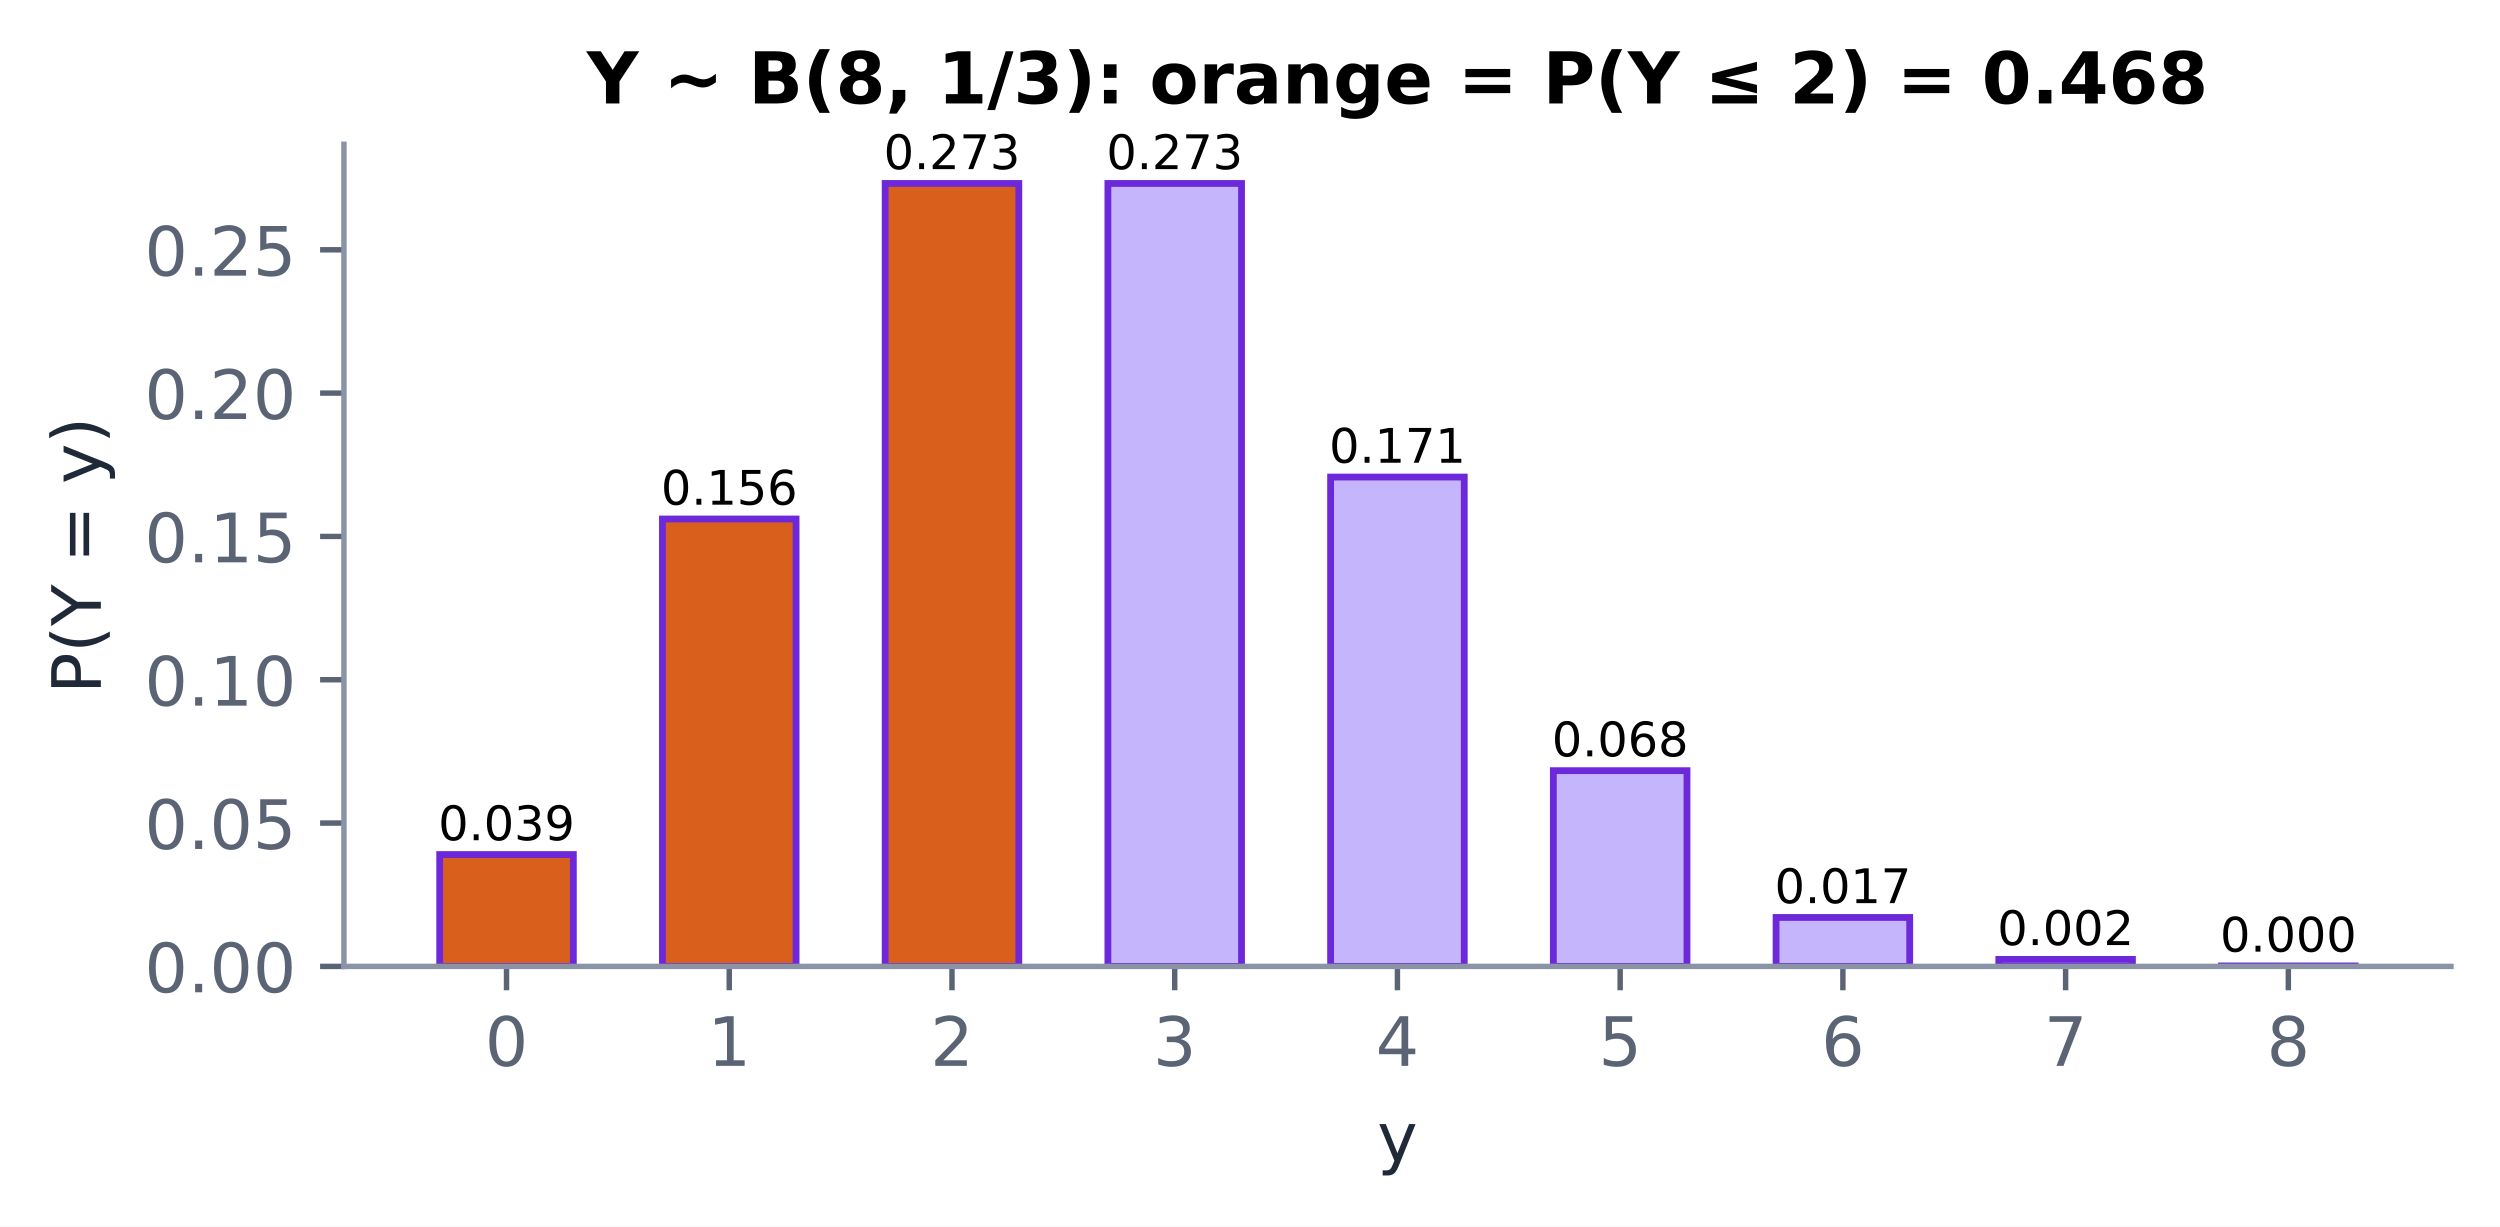
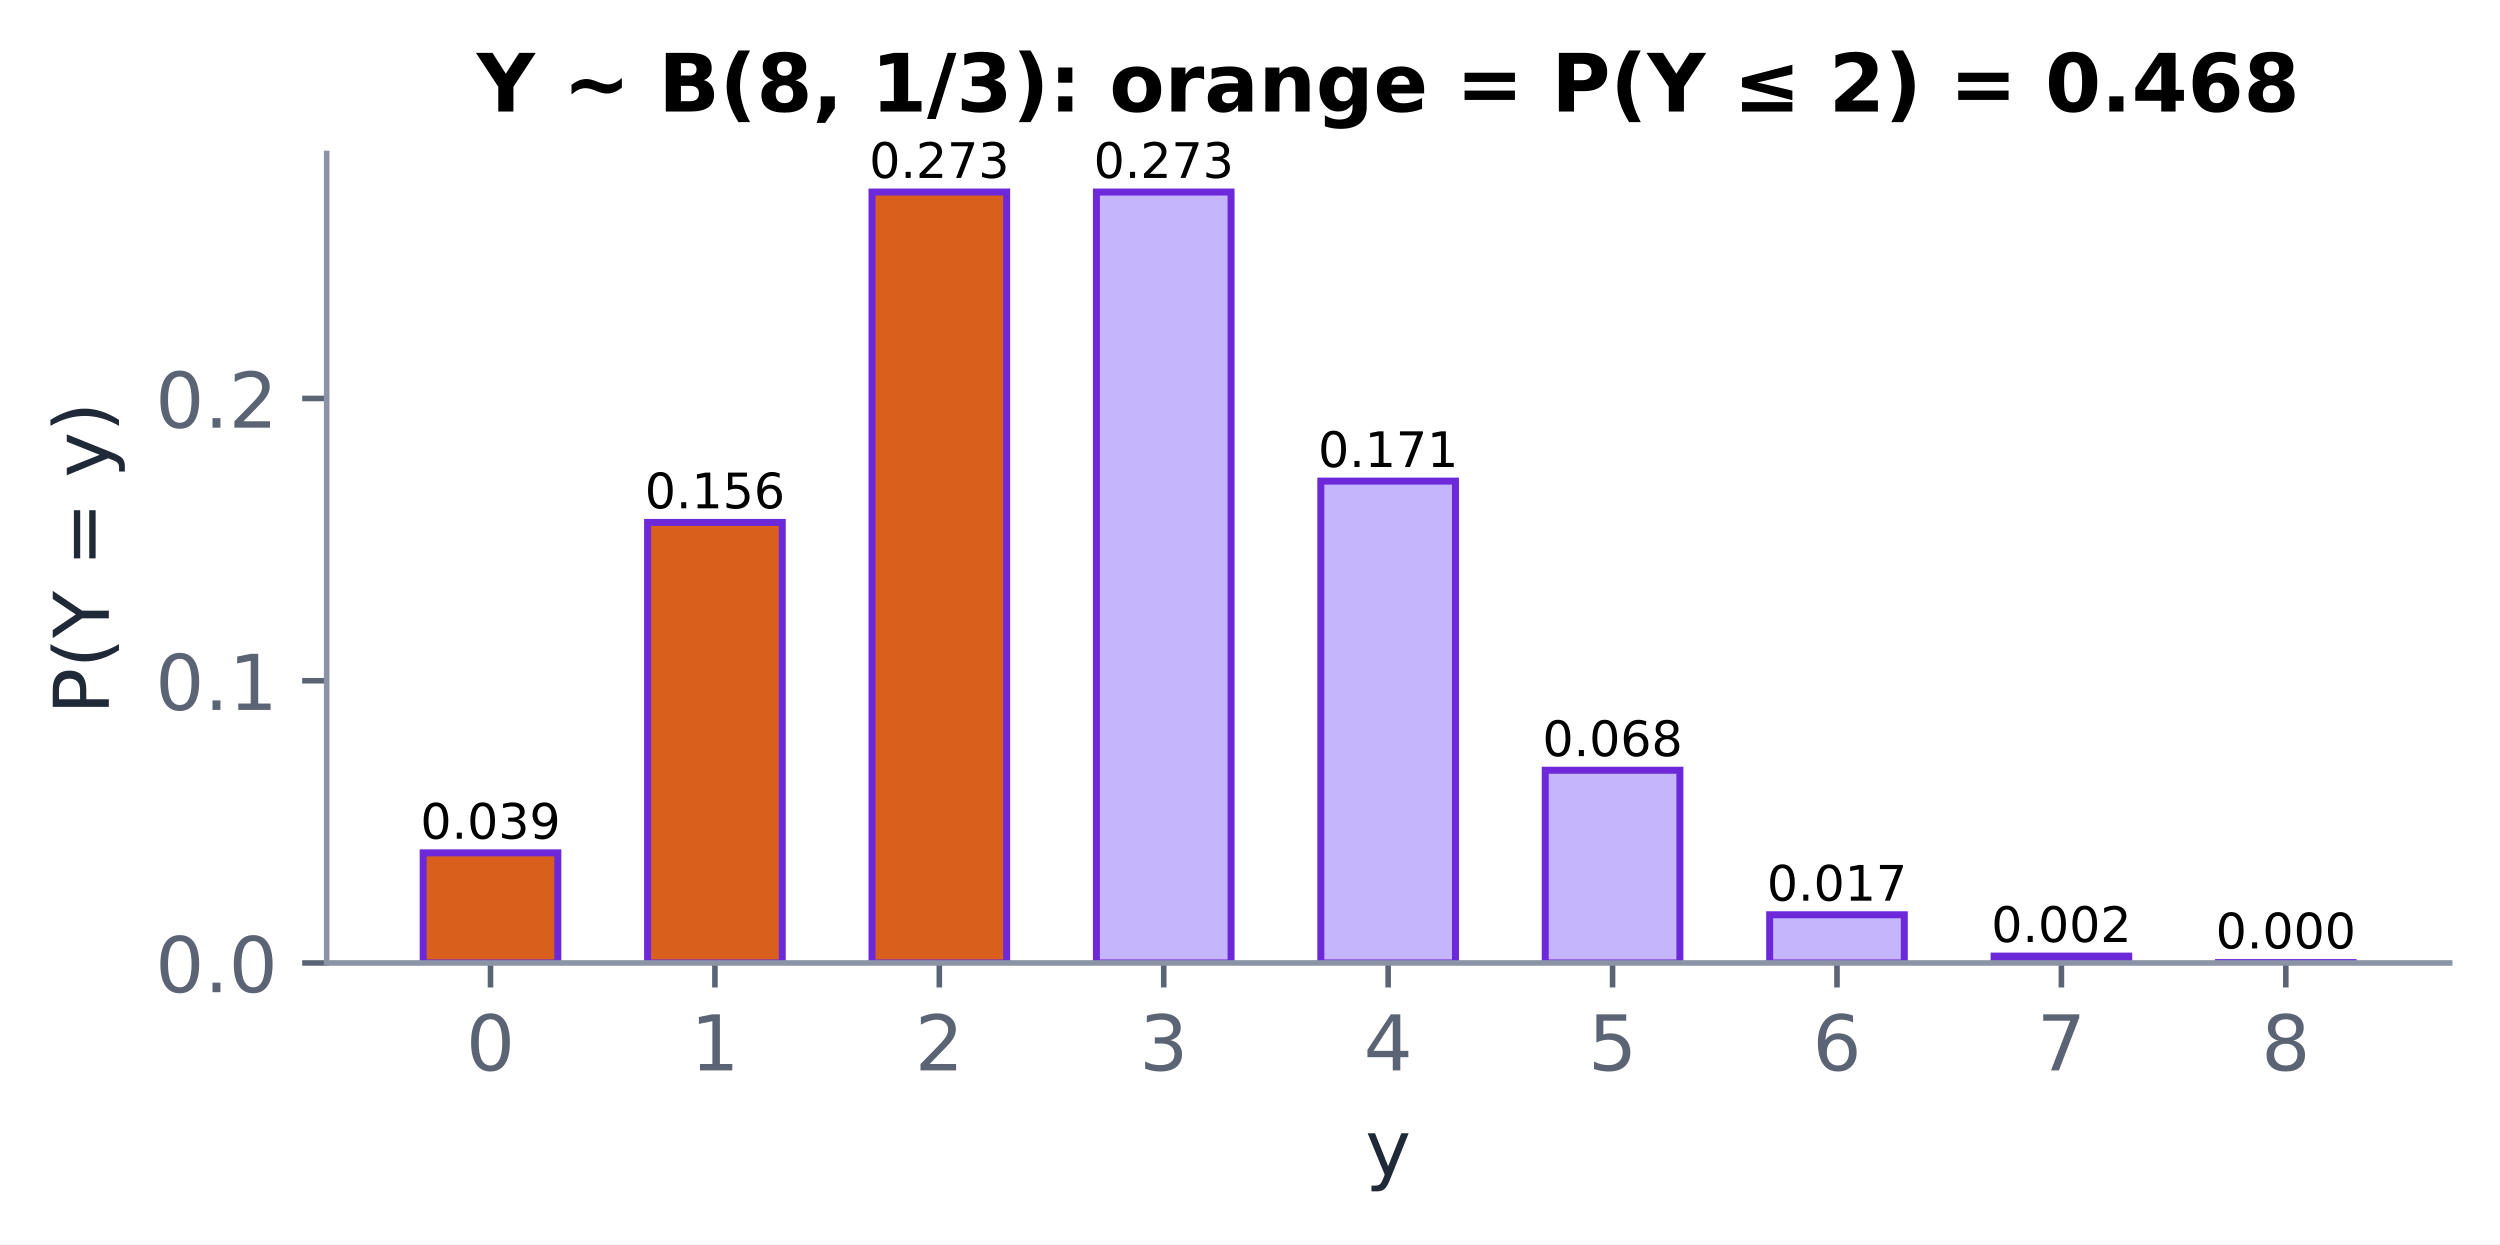
- <svg xmlns="http://www.w3.org/2000/svg" xmlns:xlink="http://www.w3.org/1999/xlink" width="366.823pt" height="180pt" viewBox="0 0 366.823 180" version="1.1">
+ <svg xmlns="http://www.w3.org/2000/svg" xmlns:xlink="http://www.w3.org/1999/xlink" width="357.333pt" height="177.84pt" viewBox="0 0 357.333 177.84" version="1.1">
  <defs>
    <style type="text/css">*{stroke-linejoin: round; stroke-linecap: butt}</style>
  </defs>
  <g id="figure_1">
    <g id="patch_1">
-       <path d="M 0 180  L 366.823 180  L 366.823 0  L 0 0  z " style="fill: #ffffff" />
+       <path d="M -0 177.84  L 357.333 177.84  L 357.333 0  L -0 0  z " style="fill: #ffffff" />
    </g>
    <g id="axes_1">
      <g id="patch_2">
-         <path d="M 50.466 141.8  L 359.623 141.8  L 359.623 21.178  L 50.466 21.178  z " style="fill: #ffffff" />
+         <path d="M 46.693 137.64  L 350.133 137.64  L 350.133 21.937  L 46.693 21.937  z " style="fill: #ffffff" />
      </g>
      <g id="patch_3">
-         <path d="M 64.518 141.8  L 84.127 141.8  L 84.127 125.389  L 64.518 125.389  z " clip-path="url(#p9448e0bec8)" style="fill: #d9601c; stroke: #6d28d9; stroke-linejoin: miter" />
+         <path d="M 60.486 137.64  L 79.732 137.64  L 79.732 121.898  L 60.486 121.898  z " clip-path="url(#pde8ca70505)" style="fill: #d9601c; stroke: #6d28d9; stroke-linejoin: miter" />
      </g>
      <g id="patch_4">
-         <path d="M 97.199 141.8  L 116.807 141.8  L 116.807 76.155  L 97.199 76.155  z " clip-path="url(#p9448e0bec8)" style="fill: #d9601c; stroke: #6d28d9; stroke-linejoin: miter" />
+         <path d="M 92.562 137.64  L 111.808 137.64  L 111.808 74.673  L 92.562 74.673  z " clip-path="url(#pde8ca70505)" style="fill: #d9601c; stroke: #6d28d9; stroke-linejoin: miter" />
      </g>
      <g id="patch_5">
-         <path d="M 129.879 141.8  L 149.488 141.8  L 149.488 26.921  L 129.879 26.921  z " clip-path="url(#p9448e0bec8)" style="fill: #d9601c; stroke: #6d28d9; stroke-linejoin: miter" />
+         <path d="M 124.638 137.64  L 143.884 137.64  L 143.884 27.447  L 124.638 27.447  z " clip-path="url(#pde8ca70505)" style="fill: #d9601c; stroke: #6d28d9; stroke-linejoin: miter" />
      </g>
      <g id="patch_6">
-         <path d="M 162.56 141.8  L 182.168 141.8  L 182.168 26.921  L 162.56 26.921  z " clip-path="url(#p9448e0bec8)" style="fill: #c4b5fd; stroke: #6d28d9; stroke-linejoin: miter" />
+         <path d="M 156.714 137.64  L 175.96 137.64  L 175.96 27.447  L 156.714 27.447  z " clip-path="url(#pde8ca70505)" style="fill: #c4b5fd; stroke: #6d28d9; stroke-linejoin: miter" />
      </g>
      <g id="patch_7">
-         <path d="M 195.24 141.8  L 214.849 141.8  L 214.849 70.001  L 195.24 70.001  z " clip-path="url(#p9448e0bec8)" style="fill: #c4b5fd; stroke: #6d28d9; stroke-linejoin: miter" />
+         <path d="M 188.791 137.64  L 208.036 137.64  L 208.036 68.769  L 188.791 68.769  z " clip-path="url(#pde8ca70505)" style="fill: #c4b5fd; stroke: #6d28d9; stroke-linejoin: miter" />
      </g>
      <g id="patch_8">
-         <path d="M 227.921 141.8  L 247.529 141.8  L 247.529 113.08  L 227.921 113.08  z " clip-path="url(#p9448e0bec8)" style="fill: #c4b5fd; stroke: #6d28d9; stroke-linejoin: miter" />
+         <path d="M 220.867 137.64  L 240.112 137.64  L 240.112 110.092  L 220.867 110.092  z " clip-path="url(#pde8ca70505)" style="fill: #c4b5fd; stroke: #6d28d9; stroke-linejoin: miter" />
      </g>
      <g id="patch_9">
-         <path d="M 260.601 141.8  L 280.21 141.8  L 280.21 134.62  L 260.601 134.62  z " clip-path="url(#p9448e0bec8)" style="fill: #c4b5fd; stroke: #6d28d9; stroke-linejoin: miter" />
+         <path d="M 252.943 137.64  L 272.188 137.64  L 272.188 130.753  L 252.943 130.753  z " clip-path="url(#pde8ca70505)" style="fill: #c4b5fd; stroke: #6d28d9; stroke-linejoin: miter" />
      </g>
      <g id="patch_10">
-         <path d="M 293.282 141.8  L 312.89 141.8  L 312.89 140.774  L 293.282 140.774  z " clip-path="url(#p9448e0bec8)" style="fill: #c4b5fd; stroke: #6d28d9; stroke-linejoin: miter" />
+         <path d="M 285.019 137.64  L 304.265 137.64  L 304.265 136.656  L 285.019 136.656  z " clip-path="url(#pde8ca70505)" style="fill: #c4b5fd; stroke: #6d28d9; stroke-linejoin: miter" />
      </g>
      <g id="patch_11">
-         <path d="M 325.962 141.8  L 345.571 141.8  L 345.571 141.736  L 325.962 141.736  z " clip-path="url(#p9448e0bec8)" style="fill: #c4b5fd; stroke: #6d28d9; stroke-linejoin: miter" />
+         <path d="M 317.095 137.64  L 336.341 137.64  L 336.341 137.579  L 317.095 137.579  z " clip-path="url(#pde8ca70505)" style="fill: #c4b5fd; stroke: #6d28d9; stroke-linejoin: miter" />
      </g>
      <g id="matplotlib.axis_1">
        <g id="xtick_1">
          <g id="line2d_1">
            <defs>
-               <path id="med349549f6" d="M 0 0  L 0 3.5  " style="stroke: #5b6474; stroke-width: 0.8" />
+               <path id="mab3ce1a463" d="M 0 0  L 0 3.5  " style="stroke: #5b6474; stroke-width: 0.8" />
            </defs>
            <g>
-               <use xlink:href="#med349549f6" x="74.322" y="141.8" style="fill: #5b6474; stroke: #5b6474; stroke-width: 0.8" />
+               <use xlink:href="#mab3ce1a463" x="70.109" y="137.64" style="fill: #5b6474; stroke: #5b6474; stroke-width: 0.8" />
            </g>
          </g>
          <g id="text_1">
-             <g style="fill: #5b6474" transform="translate(71.14115 156.3977) scale(0.1 -0.1)">
+             <g style="fill: #5b6474" transform="translate(66.60962 152.9974) scale(0.11 -0.11)">
              <defs>
                <path id="DejaVuSans-13" d="M 2034 4250  Q 1547 4250 1301 3770  Q 1056 3291 1056 2328  Q 1056 1369 1301 889  Q 1547 409 2034 409  Q 2525 409 2770 889  Q 3016 1369 3016 2328  Q 3016 3291 2770 3770  Q 2525 4250 2034 4250  z M 2034 4750  Q 2819 4750 3233 4129  Q 3647 3509 3647 2328  Q 3647 1150 3233 529  Q 2819 -91 2034 -91  Q 1250 -91 836 529  Q 422 1150 422 2328  Q 422 3509 836 4129  Q 1250 4750 2034 4750  z " transform="scale(0.015625)" />
              </defs>
              <use xlink:href="#DejaVuSans-13" />
            </g>
          </g>
        </g>
        <g id="xtick_2">
          <g id="line2d_2">
            <g>
-               <use xlink:href="#med349549f6" x="107.003" y="141.8" style="fill: #5b6474; stroke: #5b6474; stroke-width: 0.8" />
+               <use xlink:href="#mab3ce1a463" x="102.185" y="137.64" style="fill: #5b6474; stroke: #5b6474; stroke-width: 0.8" />
            </g>
          </g>
          <g id="text_2">
-             <g style="fill: #5b6474" transform="translate(103.8217 156.3977) scale(0.1 -0.1)">
+             <g style="fill: #5b6474" transform="translate(98.68573 152.9974) scale(0.11 -0.11)">
              <defs>
                <path id="DejaVuSans-14" d="M 794 531  L 1825 531  L 1825 4091  L 703 3866  L 703 4441  L 1819 4666  L 2450 4666  L 2450 531  L 3481 531  L 3481 0  L 794 0  L 794 531  z " transform="scale(0.015625)" />
              </defs>
              <use xlink:href="#DejaVuSans-14" />
            </g>
          </g>
        </g>
        <g id="xtick_3">
          <g id="line2d_3">
            <g>
-               <use xlink:href="#med349549f6" x="139.683" y="141.8" style="fill: #5b6474; stroke: #5b6474; stroke-width: 0.8" />
+               <use xlink:href="#mab3ce1a463" x="134.261" y="137.64" style="fill: #5b6474; stroke: #5b6474; stroke-width: 0.8" />
            </g>
          </g>
          <g id="text_3">
-             <g style="fill: #5b6474" transform="translate(136.5022 156.3977) scale(0.1 -0.1)">
+             <g style="fill: #5b6474" transform="translate(130.7618 152.9974) scale(0.11 -0.11)">
              <defs>
                <path id="DejaVuSans-15" d="M 1228 531  L 3431 531  L 3431 0  L 469 0  L 469 531  Q 828 903 1448 1529  Q 2069 2156 2228 2338  Q 2531 2678 2651 2914  Q 2772 3150 2772 3378  Q 2772 3750 2511 3984  Q 2250 4219 1831 4219  Q 1534 4219 1204 4116  Q 875 4013 500 3803  L 500 4441  Q 881 4594 1212 4672  Q 1544 4750 1819 4750  Q 2544 4750 2975 4387  Q 3406 4025 3406 3419  Q 3406 3131 3298 2873  Q 3191 2616 2906 2266  Q 2828 2175 2409 1742  Q 1991 1309 1228 531  z " transform="scale(0.015625)" />
              </defs>
              <use xlink:href="#DejaVuSans-15" />
            </g>
          </g>
        </g>
        <g id="xtick_4">
          <g id="line2d_4">
            <g>
-               <use xlink:href="#med349549f6" x="172.364" y="141.8" style="fill: #5b6474; stroke: #5b6474; stroke-width: 0.8" />
+               <use xlink:href="#mab3ce1a463" x="166.337" y="137.64" style="fill: #5b6474; stroke: #5b6474; stroke-width: 0.8" />
            </g>
          </g>
          <g id="text_4">
-             <g style="fill: #5b6474" transform="translate(169.1827 156.3977) scale(0.1 -0.1)">
+             <g style="fill: #5b6474" transform="translate(162.838 152.9974) scale(0.11 -0.11)">
              <defs>
                <path id="DejaVuSans-16" d="M 2597 2516  Q 3050 2419 3304 2112  Q 3559 1806 3559 1356  Q 3559 666 3084 287  Q 2609 -91 1734 -91  Q 1441 -91 1130 -33  Q 819 25 488 141  L 488 750  Q 750 597 1062 519  Q 1375 441 1716 441  Q 2309 441 2620 675  Q 2931 909 2931 1356  Q 2931 1769 2642 2001  Q 2353 2234 1838 2234  L 1294 2234  L 1294 2753  L 1863 2753  Q 2328 2753 2575 2939  Q 2822 3125 2822 3475  Q 2822 3834 2567 4026  Q 2313 4219 1838 4219  Q 1578 4219 1281 4162  Q 984 4106 628 3988  L 628 4550  Q 988 4650 1302 4700  Q 1616 4750 1894 4750  Q 2613 4750 3031 4423  Q 3450 4097 3450 3541  Q 3450 3153 3228 2886  Q 3006 2619 2597 2516  z " transform="scale(0.015625)" />
              </defs>
              <use xlink:href="#DejaVuSans-16" />
            </g>
          </g>
        </g>
        <g id="xtick_5">
          <g id="line2d_5">
            <g>
-               <use xlink:href="#med349549f6" x="205.044" y="141.8" style="fill: #5b6474; stroke: #5b6474; stroke-width: 0.8" />
+               <use xlink:href="#mab3ce1a463" x="198.413" y="137.64" style="fill: #5b6474; stroke: #5b6474; stroke-width: 0.8" />
            </g>
          </g>
          <g id="text_5">
-             <g style="fill: #5b6474" transform="translate(201.8632 156.3977) scale(0.1 -0.1)">
+             <g style="fill: #5b6474" transform="translate(194.9141 152.9974) scale(0.11 -0.11)">
              <defs>
                <path id="DejaVuSans-17" d="M 2419 4116  L 825 1625  L 2419 1625  L 2419 4116  z M 2253 4666  L 3047 4666  L 3047 1625  L 3713 1625  L 3713 1100  L 3047 1100  L 3047 0  L 2419 0  L 2419 1100  L 313 1100  L 313 1709  L 2253 4666  z " transform="scale(0.015625)" />
              </defs>
              <use xlink:href="#DejaVuSans-17" />
            </g>
          </g>
        </g>
        <g id="xtick_6">
          <g id="line2d_6">
            <g>
-               <use xlink:href="#med349549f6" x="237.725" y="141.8" style="fill: #5b6474; stroke: #5b6474; stroke-width: 0.8" />
+               <use xlink:href="#mab3ce1a463" x="230.49" y="137.64" style="fill: #5b6474; stroke: #5b6474; stroke-width: 0.8" />
            </g>
          </g>
          <g id="text_6">
-             <g style="fill: #5b6474" transform="translate(234.5437 156.3977) scale(0.1 -0.1)">
+             <g style="fill: #5b6474" transform="translate(226.9902 152.9974) scale(0.11 -0.11)">
              <defs>
                <path id="DejaVuSans-18" d="M 691 4666  L 3169 4666  L 3169 4134  L 1269 4134  L 1269 2991  Q 1406 3038 1543 3061  Q 1681 3084 1819 3084  Q 2600 3084 3056 2656  Q 3513 2228 3513 1497  Q 3513 744 3044 326  Q 2575 -91 1722 -91  Q 1428 -91 1123 -41  Q 819 9 494 109  L 494 744  Q 775 591 1075 516  Q 1375 441 1709 441  Q 2250 441 2565 725  Q 2881 1009 2881 1497  Q 2881 1984 2565 2268  Q 2250 2553 1709 2553  Q 1456 2553 1204 2497  Q 953 2441 691 2322  L 691 4666  z " transform="scale(0.015625)" />
              </defs>
              <use xlink:href="#DejaVuSans-18" />
            </g>
          </g>
        </g>
        <g id="xtick_7">
          <g id="line2d_7">
            <g>
-               <use xlink:href="#med349549f6" x="270.405" y="141.8" style="fill: #5b6474; stroke: #5b6474; stroke-width: 0.8" />
+               <use xlink:href="#mab3ce1a463" x="262.566" y="137.64" style="fill: #5b6474; stroke: #5b6474; stroke-width: 0.8" />
            </g>
          </g>
          <g id="text_7">
-             <g style="fill: #5b6474" transform="translate(267.2242 156.3977) scale(0.1 -0.1)">
+             <g style="fill: #5b6474" transform="translate(259.0663 152.9974) scale(0.11 -0.11)">
              <defs>
                <path id="DejaVuSans-19" d="M 2113 2584  Q 1688 2584 1439 2293  Q 1191 2003 1191 1497  Q 1191 994 1439 701  Q 1688 409 2113 409  Q 2538 409 2786 701  Q 3034 994 3034 1497  Q 3034 2003 2786 2293  Q 2538 2584 2113 2584  z M 3366 4563  L 3366 3988  Q 3128 4100 2886 4159  Q 2644 4219 2406 4219  Q 1781 4219 1451 3797  Q 1122 3375 1075 2522  Q 1259 2794 1537 2939  Q 1816 3084 2150 3084  Q 2853 3084 3261 2657  Q 3669 2231 3669 1497  Q 3669 778 3244 343  Q 2819 -91 2113 -91  Q 1303 -91 875 529  Q 447 1150 447 2328  Q 447 3434 972 4092  Q 1497 4750 2381 4750  Q 2619 4750 2861 4703  Q 3103 4656 3366 4563  z " transform="scale(0.015625)" />
              </defs>
              <use xlink:href="#DejaVuSans-19" />
            </g>
          </g>
        </g>
        <g id="xtick_8">
          <g id="line2d_8">
            <g>
-               <use xlink:href="#med349549f6" x="303.086" y="141.8" style="fill: #5b6474; stroke: #5b6474; stroke-width: 0.8" />
+               <use xlink:href="#mab3ce1a463" x="294.642" y="137.64" style="fill: #5b6474; stroke: #5b6474; stroke-width: 0.8" />
            </g>
          </g>
          <g id="text_8">
-             <g style="fill: #5b6474" transform="translate(299.9047 156.3977) scale(0.1 -0.1)">
+             <g style="fill: #5b6474" transform="translate(291.1424 152.9974) scale(0.11 -0.11)">
              <defs>
                <path id="DejaVuSans-1a" d="M 525 4666  L 3525 4666  L 3525 4397  L 1831 0  L 1172 0  L 2766 4134  L 525 4134  L 525 4666  z " transform="scale(0.015625)" />
              </defs>
              <use xlink:href="#DejaVuSans-1a" />
            </g>
          </g>
        </g>
        <g id="xtick_9">
          <g id="line2d_9">
            <g>
-               <use xlink:href="#med349549f6" x="335.767" y="141.8" style="fill: #5b6474; stroke: #5b6474; stroke-width: 0.8" />
+               <use xlink:href="#mab3ce1a463" x="326.718" y="137.64" style="fill: #5b6474; stroke: #5b6474; stroke-width: 0.8" />
            </g>
          </g>
          <g id="text_9">
-             <g style="fill: #5b6474" transform="translate(332.5853 156.3977) scale(0.1 -0.1)">
+             <g style="fill: #5b6474" transform="translate(323.2185 152.9974) scale(0.11 -0.11)">
              <defs>
                <path id="DejaVuSans-1b" d="M 2034 2216  Q 1584 2216 1326 1975  Q 1069 1734 1069 1313  Q 1069 891 1326 650  Q 1584 409 2034 409  Q 2484 409 2743 651  Q 3003 894 3003 1313  Q 3003 1734 2745 1975  Q 2488 2216 2034 2216  z M 1403 2484  Q 997 2584 770 2862  Q 544 3141 544 3541  Q 544 4100 942 4425  Q 1341 4750 2034 4750  Q 2731 4750 3128 4425  Q 3525 4100 3525 3541  Q 3525 3141 3298 2862  Q 3072 2584 2669 2484  Q 3125 2378 3379 2068  Q 3634 1759 3634 1313  Q 3634 634 3220 271  Q 2806 -91 2034 -91  Q 1263 -91 848 271  Q 434 634 434 1313  Q 434 1759 690 2068  Q 947 2378 1403 2484  z M 1172 3481  Q 1172 3119 1398 2916  Q 1625 2713 2034 2713  Q 2441 2713 2670 2916  Q 2900 3119 2900 3481  Q 2900 3844 2670 4047  Q 2441 4250 2034 4250  Q 1625 4250 1398 4047  Q 1172 3844 1172 3481  z " transform="scale(0.015625)" />
              </defs>
              <use xlink:href="#DejaVuSans-1b" />
            </g>
          </g>
        </g>
        <g id="text_10">
-           <g style="fill: #1f2937" transform="translate(202.0851 170.3977) scale(0.1 -0.1)">
+           <g style="fill: #1f2937" transform="translate(195.1581 167.9974) scale(0.11 -0.11)">
            <defs>
              <path id="DejaVuSans-5c" d="M 2059 -325  Q 1816 -950 1584 -1140  Q 1353 -1331 966 -1331  L 506 -1331  L 506 -850  L 844 -850  Q 1081 -850 1212 -737  Q 1344 -625 1503 -206  L 1606 56  L 191 3500  L 800 3500  L 1894 763  L 2988 3500  L 3597 3500  L 2059 -325  z " transform="scale(0.015625)" />
            </defs>
            <use xlink:href="#DejaVuSans-5c" />
          </g>
        </g>
      </g>
      <g id="matplotlib.axis_2">
        <g id="ytick_1">
          <g id="line2d_10">
            <defs>
-               <path id="mec77ee26e6" d="M 0 0  L -3.5 0  " style="stroke: #5b6474; stroke-width: 0.8" />
+               <path id="m44f07d68f8" d="M 0 0  L -3.5 0  " style="stroke: #5b6474; stroke-width: 0.8" />
            </defs>
            <g>
-               <use xlink:href="#mec77ee26e6" x="50.466" y="141.8" style="fill: #5b6474; stroke: #5b6474; stroke-width: 0.8" />
+               <use xlink:href="#m44f07d68f8" x="46.693" y="137.64" style="fill: #5b6474; stroke: #5b6474; stroke-width: 0.8" />
            </g>
          </g>
          <g id="text_11">
-             <g style="fill: #5b6474" transform="translate(21.2 145.5988) scale(0.1 -0.1)">
+             <g style="fill: #5b6474" transform="translate(22.2 141.8187) scale(0.11 -0.11)">
              <defs>
                <path id="DejaVuSans-11" d="M 684 794  L 1344 794  L 1344 0  L 684 0  L 684 794  z " transform="scale(0.015625)" />
              </defs>
              <use xlink:href="#DejaVuSans-13" />
              <use xlink:href="#DejaVuSans-11" transform="translate(63.625 0)" />
              <use xlink:href="#DejaVuSans-13" transform="translate(95.40625 0)" />
-               <use xlink:href="#DejaVuSans-13" transform="translate(159.0312 0)" />
            </g>
          </g>
        </g>
        <g id="ytick_2">
          <g id="line2d_11">
            <g>
-               <use xlink:href="#mec77ee26e6" x="50.466" y="120.77" style="fill: #5b6474; stroke: #5b6474; stroke-width: 0.8" />
+               <use xlink:href="#m44f07d68f8" x="46.693" y="97.295" style="fill: #5b6474; stroke: #5b6474; stroke-width: 0.8" />
            </g>
          </g>
          <g id="text_12">
-             <g style="fill: #5b6474" transform="translate(21.2 124.5687) scale(0.1 -0.1)">
-               <use xlink:href="#DejaVuSans-13" />
-               <use xlink:href="#DejaVuSans-11" transform="translate(63.625 0)" />
-               <use xlink:href="#DejaVuSans-13" transform="translate(95.40625 0)" />
-               <use xlink:href="#DejaVuSans-18" transform="translate(159.0312 0)" />
-             </g>
-           </g>
-         </g>
-         <g id="ytick_3">
-           <g id="line2d_12">
-             <g>
-               <use xlink:href="#mec77ee26e6" x="50.466" y="99.74" style="fill: #5b6474; stroke: #5b6474; stroke-width: 0.8" />
-             </g>
-           </g>
-           <g id="text_13">
-             <g style="fill: #5b6474" transform="translate(21.2 103.5387) scale(0.1 -0.1)">
+             <g style="fill: #5b6474" transform="translate(22.2 101.474) scale(0.11 -0.11)">
              <use xlink:href="#DejaVuSans-13" />
              <use xlink:href="#DejaVuSans-11" transform="translate(63.625 0)" />
              <use xlink:href="#DejaVuSans-14" transform="translate(95.40625 0)" />
-               <use xlink:href="#DejaVuSans-13" transform="translate(159.0312 0)" />
-             </g>
-           </g>
-         </g>
-         <g id="ytick_4">
-           <g id="line2d_13">
-             <g>
-               <use xlink:href="#mec77ee26e6" x="50.466" y="78.71" style="fill: #5b6474; stroke: #5b6474; stroke-width: 0.8" />
-             </g>
-           </g>
-           <g id="text_14">
-             <g style="fill: #5b6474" transform="translate(21.2 82.50859) scale(0.1 -0.1)">
-               <use xlink:href="#DejaVuSans-13" />
-               <use xlink:href="#DejaVuSans-11" transform="translate(63.625 0)" />
-               <use xlink:href="#DejaVuSans-14" transform="translate(95.40625 0)" />
-               <use xlink:href="#DejaVuSans-18" transform="translate(159.0312 0)" />
-             </g>
-           </g>
-         </g>
-         <g id="ytick_5">
-           <g id="line2d_14">
-             <g>
-               <use xlink:href="#mec77ee26e6" x="50.466" y="57.68" style="fill: #5b6474; stroke: #5b6474; stroke-width: 0.8" />
-             </g>
-           </g>
-           <g id="text_15">
-             <g style="fill: #5b6474" transform="translate(21.2 61.47851) scale(0.1 -0.1)">
+             </g>
+           </g>
+         </g>
+         <g id="ytick_3">
+           <g id="line2d_12">
+             <g>
+               <use xlink:href="#m44f07d68f8" x="46.693" y="56.951" style="fill: #5b6474; stroke: #5b6474; stroke-width: 0.8" />
+             </g>
+           </g>
+           <g id="text_13">
+             <g style="fill: #5b6474" transform="translate(22.2 61.12936) scale(0.11 -0.11)">
              <use xlink:href="#DejaVuSans-13" />
              <use xlink:href="#DejaVuSans-11" transform="translate(63.625 0)" />
              <use xlink:href="#DejaVuSans-15" transform="translate(95.40625 0)" />
-               <use xlink:href="#DejaVuSans-13" transform="translate(159.0312 0)" />
-             </g>
-           </g>
-         </g>
-         <g id="ytick_6">
-           <g id="line2d_15">
-             <g>
-               <use xlink:href="#mec77ee26e6" x="50.466" y="36.65" style="fill: #5b6474; stroke: #5b6474; stroke-width: 0.8" />
-             </g>
-           </g>
-           <g id="text_16">
-             <g style="fill: #5b6474" transform="translate(21.2 40.44843) scale(0.1 -0.1)">
-               <use xlink:href="#DejaVuSans-13" />
-               <use xlink:href="#DejaVuSans-11" transform="translate(63.625 0)" />
-               <use xlink:href="#DejaVuSans-15" transform="translate(95.40625 0)" />
-               <use xlink:href="#DejaVuSans-18" transform="translate(159.0312 0)" />
-             </g>
-           </g>
-         </g>
-         <g id="text_17">
-           <g style="fill: #1f2937" transform="translate(14.79766 101.7864) rotate(-90) scale(0.1 -0.1)">
+             </g>
+           </g>
+         </g>
+         <g id="text_14">
+           <g style="fill: #1f2937" transform="translate(15.55742 102.1161) rotate(-90) scale(0.11 -0.11)">
            <defs>
              <path id="DejaVuSans-33" d="M 1259 4147  L 1259 2394  L 2053 2394  Q 2494 2394 2734 2622  Q 2975 2850 2975 3272  Q 2975 3691 2734 3919  Q 2494 4147 2053 4147  L 1259 4147  z M 628 4666  L 2053 4666  Q 2838 4666 3239 4311  Q 3641 3956 3641 3272  Q 3641 2581 3239 2228  Q 2838 1875 2053 1875  L 1259 1875  L 1259 0  L 628 0  L 628 4666  z " transform="scale(0.015625)" />
              <path id="DejaVuSans-b" d="M 1984 4856  Q 1566 4138 1362 3434  Q 1159 2731 1159 2009  Q 1159 1288 1364 580  Q 1569 -128 1984 -844  L 1484 -844  Q 1016 -109 783 600  Q 550 1309 550 2009  Q 550 2706 781 3412  Q 1013 4119 1484 4856  L 1984 4856  z " transform="scale(0.015625)" />
              <path id="DejaVuSans-3c" d="M -13 4666  L 666 4666  L 1959 2747  L 3244 4666  L 3922 4666  L 2272 2222  L 2272 0  L 1638 0  L 1638 2222  L -13 4666  z " transform="scale(0.015625)" />
              <path id="DejaVuSans-3" transform="scale(0.015625)" />
              <path id="DejaVuSans-20" d="M 678 2906  L 4684 2906  L 4684 2381  L 678 2381  L 678 2906  z M 678 1631  L 4684 1631  L 4684 1100  L 678 1100  L 678 1631  z " transform="scale(0.015625)" />
              <path id="DejaVuSans-c" d="M 513 4856  L 1013 4856  Q 1481 4119 1714 3412  Q 1947 2706 1947 2009  Q 1947 1309 1714 600  Q 1481 -109 1013 -844  L 513 -844  Q 928 -128 1133 580  Q 1338 1288 1338 2009  Q 1338 2731 1133 3434  Q 928 4138 513 4856  z " transform="scale(0.015625)" />
            </defs>
            <use xlink:href="#DejaVuSans-33" />
            <use xlink:href="#DejaVuSans-b" transform="translate(60.29688 0)" />
            <use xlink:href="#DejaVuSans-3c" transform="translate(99.3125 0)" />
            <use xlink:href="#DejaVuSans-3" transform="translate(160.3906 0)" />
            <use xlink:href="#DejaVuSans-20" transform="translate(192.1719 0)" />
            <use xlink:href="#DejaVuSans-3" transform="translate(275.9688 0)" />
            <use xlink:href="#DejaVuSans-5c" transform="translate(307.75 0)" />
            <use xlink:href="#DejaVuSans-c" transform="translate(366.9375 0)" />
          </g>
        </g>
      </g>
      <g id="patch_12">
-         <path d="M 50.466 141.8  L 50.466 21.178  " style="fill: none; stroke: #8a94a6; stroke-width: 0.8; stroke-linejoin: miter; stroke-linecap: square" />
+         <path d="M 46.693 137.64  L 46.693 21.937  " style="fill: none; stroke: #8a94a6; stroke-width: 0.8; stroke-linejoin: miter; stroke-linecap: square" />
      </g>
      <g id="patch_13">
-         <path d="M 50.466 141.8  L 359.623 141.8  " style="fill: none; stroke: #8a94a6; stroke-width: 0.8; stroke-linejoin: miter; stroke-linecap: square" />
-       </g>
-       <g id="text_18">
-         <g transform="translate(64.30256 123.2858) scale(0.07 -0.07)">
+         <path d="M 46.693 137.64  L 350.133 137.64  " style="fill: none; stroke: #8a94a6; stroke-width: 0.8; stroke-linejoin: miter; stroke-linecap: square" />
+       </g>
+       <g id="text_15">
+         <g transform="translate(60.08915 119.8809) scale(0.07 -0.07)">
          <defs>
            <path id="DejaVuSans-1c" d="M 703 97  L 703 672  Q 941 559 1184 500  Q 1428 441 1663 441  Q 2288 441 2617 861  Q 2947 1281 2994 2138  Q 2813 1869 2534 1725  Q 2256 1581 1919 1581  Q 1219 1581 811 2004  Q 403 2428 403 3163  Q 403 3881 828 4315  Q 1253 4750 1959 4750  Q 2769 4750 3195 4129  Q 3622 3509 3622 2328  Q 3622 1225 3098 567  Q 2575 -91 1691 -91  Q 1453 -91 1209 -44  Q 966 3 703 97  z M 1959 2075  Q 2384 2075 2632 2365  Q 2881 2656 2881 3163  Q 2881 3666 2632 3958  Q 2384 4250 1959 4250  Q 1534 4250 1286 3958  Q 1038 3666 1038 3163  Q 1038 2656 1286 2365  Q 1534 2075 1959 2075  z " transform="scale(0.015625)" />
          </defs>
          <use xlink:href="#DejaVuSans-13" />
          <use xlink:href="#DejaVuSans-11" transform="translate(63.625 0)" />
          <use xlink:href="#DejaVuSans-13" transform="translate(95.40625 0)" />
          <use xlink:href="#DejaVuSans-16" transform="translate(159.0312 0)" />
          <use xlink:href="#DejaVuSans-1c" transform="translate(222.6562 0)" />
        </g>
      </g>
-       <g id="text_19">
-         <g transform="translate(96.98307 74.05212) scale(0.07 -0.07)">
+       <g id="text_16">
+         <g transform="translate(92.16526 72.65531) scale(0.07 -0.07)">
          <use xlink:href="#DejaVuSans-13" />
          <use xlink:href="#DejaVuSans-11" transform="translate(63.625 0)" />
          <use xlink:href="#DejaVuSans-14" transform="translate(95.40625 0)" />
          <use xlink:href="#DejaVuSans-18" transform="translate(159.0312 0)" />
          <use xlink:href="#DejaVuSans-19" transform="translate(222.6562 0)" />
        </g>
      </g>
-       <g id="text_20">
-         <g transform="translate(129.6636 24.81846) scale(0.07 -0.07)">
+       <g id="text_17">
+         <g transform="translate(124.2414 25.42972) scale(0.07 -0.07)">
          <use xlink:href="#DejaVuSans-13" />
          <use xlink:href="#DejaVuSans-11" transform="translate(63.625 0)" />
          <use xlink:href="#DejaVuSans-15" transform="translate(95.40625 0)" />
          <use xlink:href="#DejaVuSans-1a" transform="translate(159.0312 0)" />
          <use xlink:href="#DejaVuSans-16" transform="translate(222.6562 0)" />
        </g>
      </g>
-       <g id="text_21">
-         <g transform="translate(162.3441 24.81846) scale(0.07 -0.07)">
+       <g id="text_18">
+         <g transform="translate(156.3175 25.42972) scale(0.07 -0.07)">
          <use xlink:href="#DejaVuSans-13" />
          <use xlink:href="#DejaVuSans-11" transform="translate(63.625 0)" />
          <use xlink:href="#DejaVuSans-15" transform="translate(95.40625 0)" />
          <use xlink:href="#DejaVuSans-1a" transform="translate(159.0312 0)" />
          <use xlink:href="#DejaVuSans-16" transform="translate(222.6562 0)" />
        </g>
      </g>
-       <g id="text_22">
-         <g transform="translate(195.0246 67.89791) scale(0.07 -0.07)">
+       <g id="text_19">
+         <g transform="translate(188.3936 66.75211) scale(0.07 -0.07)">
          <use xlink:href="#DejaVuSans-13" />
          <use xlink:href="#DejaVuSans-11" transform="translate(63.625 0)" />
          <use xlink:href="#DejaVuSans-14" transform="translate(95.40625 0)" />
          <use xlink:href="#DejaVuSans-1a" transform="translate(159.0312 0)" />
          <use xlink:href="#DejaVuSans-14" transform="translate(222.6562 0)" />
        </g>
      </g>
-       <g id="text_23">
-         <g transform="translate(227.7051 110.9774) scale(0.07 -0.07)">
+       <g id="text_20">
+         <g transform="translate(220.4697 108.0745) scale(0.07 -0.07)">
          <use xlink:href="#DejaVuSans-13" />
          <use xlink:href="#DejaVuSans-11" transform="translate(63.625 0)" />
          <use xlink:href="#DejaVuSans-13" transform="translate(95.40625 0)" />
          <use xlink:href="#DejaVuSans-19" transform="translate(159.0312 0)" />
          <use xlink:href="#DejaVuSans-1b" transform="translate(222.6562 0)" />
        </g>
      </g>
-       <g id="text_24">
-         <g transform="translate(260.3856 132.5171) scale(0.07 -0.07)">
+       <g id="text_21">
+         <g transform="translate(252.5458 128.7357) scale(0.07 -0.07)">
          <use xlink:href="#DejaVuSans-13" />
          <use xlink:href="#DejaVuSans-11" transform="translate(63.625 0)" />
          <use xlink:href="#DejaVuSans-13" transform="translate(95.40625 0)" />
          <use xlink:href="#DejaVuSans-14" transform="translate(159.0312 0)" />
          <use xlink:href="#DejaVuSans-1a" transform="translate(222.6562 0)" />
        </g>
      </g>
-       <g id="text_25">
-         <g transform="translate(293.0661 138.6713) scale(0.07 -0.07)">
+       <g id="text_22">
+         <g transform="translate(284.6219 134.6389) scale(0.07 -0.07)">
          <use xlink:href="#DejaVuSans-13" />
          <use xlink:href="#DejaVuSans-11" transform="translate(63.625 0)" />
          <use xlink:href="#DejaVuSans-13" transform="translate(95.40625 0)" />
          <use xlink:href="#DejaVuSans-13" transform="translate(159.0312 0)" />
          <use xlink:href="#DejaVuSans-15" transform="translate(222.6562 0)" />
        </g>
      </g>
-       <g id="text_26">
-         <g transform="translate(325.7467 139.6329) scale(0.07 -0.07)">
+       <g id="text_23">
+         <g transform="translate(316.698 135.5613) scale(0.07 -0.07)">
          <use xlink:href="#DejaVuSans-13" />
          <use xlink:href="#DejaVuSans-11" transform="translate(63.625 0)" />
          <use xlink:href="#DejaVuSans-13" transform="translate(95.40625 0)" />
          <use xlink:href="#DejaVuSans-13" transform="translate(159.0312 0)" />
          <use xlink:href="#DejaVuSans-13" transform="translate(222.6562 0)" />
        </g>
      </g>
-       <g id="text_27">
-         <g transform="translate(86.0975 15.17754) scale(0.105 -0.105)">
+       <g id="text_24">
+         <g transform="translate(68.1382 15.93731) scale(0.115 -0.115)">
          <defs>
            <path id="DejaVuSans-Bold-3c" d="M -63 4666  L 1253 4666  L 2316 3003  L 3378 4666  L 4697 4666  L 2919 1966  L 2919 0  L 1716 0  L 1716 1966  L -63 4666  z " transform="scale(0.015625)" />
            <path id="DejaVuSans-Bold-3" transform="scale(0.015625)" />
            <path id="DejaVuSans-Bold-61" d="M 4684 2656  L 4684 1894  Q 4353 1644 4073 1536  Q 3794 1428 3494 1428  Q 3159 1428 2713 1609  Q 2669 1628 2644 1638  Q 2622 1647 2575 1666  Q 2091 1856 1797 1856  Q 1522 1856 1253 1736  Q 984 1616 678 1356  L 678 2119  Q 1013 2369 1291 2476  Q 1569 2584 1869 2584  Q 2203 2584 2650 2403  Q 2697 2384 2719 2375  Q 2741 2366 2788 2347  Q 3272 2156 3566 2156  Q 3834 2156 4098 2273  Q 4363 2391 4684 2656  z " transform="scale(0.015625)" />
            <path id="DejaVuSans-Bold-25" d="M 2456 2859  Q 2741 2859 2887 2984  Q 3034 3109 3034 3353  Q 3034 3594 2887 3720  Q 2741 3847 2456 3847  L 1791 3847  L 1791 2859  L 2456 2859  z M 2497 819  Q 2859 819 3042 972  Q 3225 1125 3225 1434  Q 3225 1738 3044 1889  Q 2863 2041 2497 2041  L 1791 2041  L 1791 819  L 2497 819  z M 3616 2497  Q 4003 2384 4215 2081  Q 4428 1778 4428 1338  Q 4428 663 3972 331  Q 3516 0 2584 0  L 588 0  L 588 4666  L 2394 4666  Q 3366 4666 3802 4372  Q 4238 4078 4238 3431  Q 4238 3091 4078 2852  Q 3919 2613 3616 2497  z " transform="scale(0.015625)" />
            <path id="DejaVuSans-Bold-b" d="M 2413 -844  L 1484 -844  Q 1006 -72 778 623  Q 550 1319 550 2003  Q 550 2688 779 3389  Q 1009 4091 1484 4856  L 2413 4856  Q 2013 4116 1813 3408  Q 1613 2700 1613 2009  Q 1613 1319 1811 609  Q 2009 -100 2413 -844  z " transform="scale(0.015625)" />
            <path id="DejaVuSans-Bold-1b" d="M 2228 2088  Q 1891 2088 1709 1903  Q 1528 1719 1528 1375  Q 1528 1031 1709 848  Q 1891 666 2228 666  Q 2563 666 2741 848  Q 2919 1031 2919 1375  Q 2919 1722 2741 1905  Q 2563 2088 2228 2088  z M 1350 2484  Q 925 2613 709 2878  Q 494 3144 494 3541  Q 494 4131 934 4440  Q 1375 4750 2228 4750  Q 3075 4750 3515 4442  Q 3956 4134 3956 3541  Q 3956 3144 3739 2878  Q 3522 2613 3097 2484  Q 3572 2353 3814 2058  Q 4056 1763 4056 1313  Q 4056 619 3595 264  Q 3134 -91 2228 -91  Q 1319 -91 855 264  Q 391 619 391 1313  Q 391 1763 633 2058  Q 875 2353 1350 2484  z M 1631 3419  Q 1631 3141 1786 2991  Q 1941 2841 2228 2841  Q 2509 2841 2662 2991  Q 2816 3141 2816 3419  Q 2816 3697 2662 3845  Q 2509 3994 2228 3994  Q 1941 3994 1786 3844  Q 1631 3694 1631 3419  z " transform="scale(0.015625)" />
            <path id="DejaVuSans-Bold-f" d="M 653 1209  L 1778 1209  L 1778 256  L 1006 -909  L 341 -909  L 653 256  L 653 1209  z " transform="scale(0.015625)" />
            <path id="DejaVuSans-Bold-14" d="M 750 831  L 1813 831  L 1813 3847  L 722 3622  L 722 4441  L 1806 4666  L 2950 4666  L 2950 831  L 4013 831  L 4013 0  L 750 0  L 750 831  z " transform="scale(0.015625)" />
            <path id="DejaVuSans-Bold-12" d="M 1644 4666  L 2338 4666  L 691 -594  L 0 -594  L 1644 4666  z " transform="scale(0.015625)" />
            <path id="DejaVuSans-Bold-16" d="M 2981 2516  Q 3453 2394 3698 2092  Q 3944 1791 3944 1325  Q 3944 631 3412 270  Q 2881 -91 1863 -91  Q 1503 -91 1142 -33  Q 781 25 428 141  L 428 1069  Q 766 900 1098 814  Q 1431 728 1753 728  Q 2231 728 2486 893  Q 2741 1059 2741 1369  Q 2741 1688 2480 1852  Q 2219 2016 1709 2016  L 1228 2016  L 1228 2791  L 1734 2791  Q 2188 2791 2409 2933  Q 2631 3075 2631 3366  Q 2631 3634 2415 3781  Q 2200 3928 1806 3928  Q 1516 3928 1219 3862  Q 922 3797 628 3669  L 628 4550  Q 984 4650 1334 4700  Q 1684 4750 2022 4750  Q 2931 4750 3382 4451  Q 3834 4153 3834 3553  Q 3834 3144 3618 2883  Q 3403 2622 2981 2516  z " transform="scale(0.015625)" />
            <path id="DejaVuSans-Bold-c" d="M 513 -844  Q 913 -100 1113 609  Q 1313 1319 1313 2009  Q 1313 2700 1113 3408  Q 913 4116 513 4856  L 1441 4856  Q 1916 4091 2145 3389  Q 2375 2688 2375 2003  Q 2375 1319 2147 623  Q 1919 -72 1441 -844  L 513 -844  z " transform="scale(0.015625)" />
            <path id="DejaVuSans-Bold-1d" d="M 716 3500  L 1844 3500  L 1844 2291  L 716 2291  L 716 3500  z M 716 1209  L 1844 1209  L 1844 0  L 716 0  L 716 1209  z " transform="scale(0.015625)" />
            <path id="DejaVuSans-Bold-52" d="M 2203 2784  Q 1831 2784 1636 2517  Q 1441 2250 1441 1747  Q 1441 1244 1636 976  Q 1831 709 2203 709  Q 2569 709 2762 976  Q 2956 1244 2956 1747  Q 2956 2250 2762 2517  Q 2569 2784 2203 2784  z M 2203 3584  Q 3106 3584 3614 3096  Q 4122 2609 4122 1747  Q 4122 884 3614 396  Q 3106 -91 2203 -91  Q 1297 -91 786 396  Q 275 884 275 1747  Q 275 2609 786 3096  Q 1297 3584 2203 3584  z " transform="scale(0.015625)" />
            <path id="DejaVuSans-Bold-55" d="M 3138 2547  Q 2991 2616 2845 2648  Q 2700 2681 2553 2681  Q 2122 2681 1889 2404  Q 1656 2128 1656 1613  L 1656 0  L 538 0  L 538 3500  L 1656 3500  L 1656 2925  Q 1872 3269 2151 3426  Q 2431 3584 2822 3584  Q 2878 3584 2943 3579  Q 3009 3575 3134 3559  L 3138 2547  z " transform="scale(0.015625)" />
            <path id="DejaVuSans-Bold-44" d="M 2106 1575  Q 1756 1575 1579 1456  Q 1403 1338 1403 1106  Q 1403 894 1545 773  Q 1688 653 1941 653  Q 2256 653 2472 879  Q 2688 1106 2688 1447  L 2688 1575  L 2106 1575  z M 3816 1997  L 3816 0  L 2688 0  L 2688 519  Q 2463 200 2181 54  Q 1900 -91 1497 -91  Q 953 -91 614 226  Q 275 544 275 1050  Q 275 1666 698 1953  Q 1122 2241 2028 2241  L 2688 2241  L 2688 2328  Q 2688 2594 2478 2717  Q 2269 2841 1825 2841  Q 1466 2841 1156 2769  Q 847 2697 581 2553  L 581 3406  Q 941 3494 1303 3539  Q 1666 3584 2028 3584  Q 2975 3584 3395 3211  Q 3816 2838 3816 1997  z " transform="scale(0.015625)" />
            <path id="DejaVuSans-Bold-51" d="M 4056 2131  L 4056 0  L 2931 0  L 2931 347  L 2931 1631  Q 2931 2084 2911 2256  Q 2891 2428 2841 2509  Q 2775 2619 2662 2680  Q 2550 2741 2406 2741  Q 2056 2741 1856 2470  Q 1656 2200 1656 1722  L 1656 0  L 538 0  L 538 3500  L 1656 3500  L 1656 2988  Q 1909 3294 2193 3439  Q 2478 3584 2822 3584  Q 3428 3584 3742 3212  Q 4056 2841 4056 2131  z " transform="scale(0.015625)" />
            <path id="DejaVuSans-Bold-4a" d="M 2919 594  Q 2688 288 2409 144  Q 2131 0 1766 0  Q 1125 0 706 504  Q 288 1009 288 1791  Q 288 2575 706 3076  Q 1125 3578 1766 3578  Q 2131 3578 2409 3434  Q 2688 3291 2919 2981  L 2919 3500  L 4044 3500  L 4044 353  Q 4044 -491 3511 -936  Q 2978 -1381 1966 -1381  Q 1638 -1381 1331 -1331  Q 1025 -1281 716 -1178  L 716 -306  Q 1009 -475 1290 -558  Q 1572 -641 1856 -641  Q 2406 -641 2662 -400  Q 2919 -159 2919 353  L 2919 594  z M 2181 2772  Q 1834 2772 1640 2515  Q 1447 2259 1447 1791  Q 1447 1309 1634 1061  Q 1822 813 2181 813  Q 2531 813 2725 1069  Q 2919 1325 2919 1791  Q 2919 2259 2725 2515  Q 2531 2772 2181 2772  z " transform="scale(0.015625)" />
            <path id="DejaVuSans-Bold-48" d="M 4031 1759  L 4031 1441  L 1416 1441  Q 1456 1047 1700 850  Q 1944 653 2381 653  Q 2734 653 3104 758  Q 3475 863 3866 1075  L 3866 213  Q 3469 63 3072 -14  Q 2675 -91 2278 -91  Q 1328 -91 801 392  Q 275 875 275 1747  Q 275 2603 792 3093  Q 1309 3584 2216 3584  Q 3041 3584 3536 3087  Q 4031 2591 4031 1759  z M 2881 2131  Q 2881 2450 2695 2645  Q 2509 2841 2209 2841  Q 1884 2841 1681 2658  Q 1478 2475 1428 2131  L 2881 2131  z " transform="scale(0.015625)" />
            <path id="DejaVuSans-Bold-20" d="M 678 3084  L 4684 3084  L 4684 2350  L 678 2350  L 678 3084  z M 678 1663  L 4684 1663  L 4684 922  L 678 922  L 678 1663  z " transform="scale(0.015625)" />
            <path id="DejaVuSans-Bold-33" d="M 588 4666  L 2584 4666  Q 3475 4666 3951 4270  Q 4428 3875 4428 3144  Q 4428 2409 3951 2014  Q 3475 1619 2584 1619  L 1791 1619  L 1791 0  L 588 0  L 588 4666  z M 1791 3794  L 1791 2491  L 2456 2491  Q 2806 2491 2997 2661  Q 3188 2831 3188 3144  Q 3188 3456 2997 3625  Q 2806 3794 2456 3794  L 1791 3794  z " transform="scale(0.015625)" />
            <path id="DejaVuSans-Bold-cee" d="M 4684 744  L 4684 0  L 678 0  L 678 744  L 4684 744  z M 4684 2963  L 1881 2309  L 4684 1656  L 4684 897  L 678 1947  L 678 2681  L 4684 3725  L 4684 2963  z " transform="scale(0.015625)" />
            <path id="DejaVuSans-Bold-15" d="M 1844 884  L 3897 884  L 3897 0  L 506 0  L 506 884  L 2209 2388  Q 2438 2594 2547 2791  Q 2656 2988 2656 3200  Q 2656 3528 2436 3728  Q 2216 3928 1850 3928  Q 1569 3928 1234 3808  Q 900 3688 519 3450  L 519 4475  Q 925 4609 1322 4679  Q 1719 4750 2100 4750  Q 2938 4750 3402 4381  Q 3866 4013 3866 3353  Q 3866 2972 3669 2642  Q 3472 2313 2841 1759  L 1844 884  z " transform="scale(0.015625)" />
            <path id="DejaVuSans-Bold-13" d="M 2944 2338  Q 2944 3213 2780 3570  Q 2616 3928 2228 3928  Q 1841 3928 1675 3570  Q 1509 3213 1509 2338  Q 1509 1453 1675 1090  Q 1841 728 2228 728  Q 2613 728 2778 1090  Q 2944 1453 2944 2338  z M 4147 2328  Q 4147 1169 3647 539  Q 3147 -91 2228 -91  Q 1306 -91 806 539  Q 306 1169 306 2328  Q 306 3491 806 4120  Q 1306 4750 2228 4750  Q 3147 4750 3647 4120  Q 4147 3491 4147 2328  z " transform="scale(0.015625)" />
            <path id="DejaVuSans-Bold-11" d="M 653 1209  L 1778 1209  L 1778 0  L 653 0  L 653 1209  z " transform="scale(0.015625)" />
            <path id="DejaVuSans-Bold-17" d="M 2356 3675  L 1038 1722  L 2356 1722  L 2356 3675  z M 2156 4666  L 3494 4666  L 3494 1722  L 4159 1722  L 4159 850  L 3494 850  L 3494 0  L 2356 0  L 2356 850  L 288 850  L 288 1881  L 2156 4666  z " transform="scale(0.015625)" />
            <path id="DejaVuSans-Bold-19" d="M 2316 2303  Q 2000 2303 1842 2098  Q 1684 1894 1684 1484  Q 1684 1075 1842 870  Q 2000 666 2316 666  Q 2634 666 2792 870  Q 2950 1075 2950 1484  Q 2950 1894 2792 2098  Q 2634 2303 2316 2303  z M 3803 4544  L 3803 3681  Q 3506 3822 3243 3889  Q 2981 3956 2731 3956  Q 2194 3956 1894 3657  Q 1594 3359 1544 2772  Q 1750 2925 1990 3001  Q 2231 3078 2516 3078  Q 3231 3078 3670 2659  Q 4109 2241 4109 1563  Q 4109 813 3618 361  Q 3128 -91 2303 -91  Q 1394 -91 895 523  Q 397 1138 397 2266  Q 397 3422 980 4083  Q 1563 4744 2578 4744  Q 2900 4744 3203 4694  Q 3506 4644 3803 4544  z " transform="scale(0.015625)" />
          </defs>
          <use xlink:href="#DejaVuSans-Bold-3c" />
          <use xlink:href="#DejaVuSans-Bold-3" transform="translate(72.40625 0)" />
          <use xlink:href="#DejaVuSans-Bold-61" transform="translate(107.2188 0)" />
          <use xlink:href="#DejaVuSans-Bold-3" transform="translate(191.0156 0)" />
          <use xlink:href="#DejaVuSans-Bold-25" transform="translate(225.8281 0)" />
          <use xlink:href="#DejaVuSans-Bold-b" transform="translate(302.0469 0)" />
          <use xlink:href="#DejaVuSans-Bold-1b" transform="translate(347.75 0)" />
          <use xlink:href="#DejaVuSans-Bold-f" transform="translate(417.3281 0)" />
          <use xlink:href="#DejaVuSans-Bold-3" transform="translate(455.3125 0)" />
          <use xlink:href="#DejaVuSans-Bold-14" transform="translate(490.125 0)" />
          <use xlink:href="#DejaVuSans-Bold-12" transform="translate(559.7031 0)" />
          <use xlink:href="#DejaVuSans-Bold-16" transform="translate(596.2344 0)" />
          <use xlink:href="#DejaVuSans-Bold-c" transform="translate(665.8125 0)" />
          <use xlink:href="#DejaVuSans-Bold-1d" transform="translate(711.5156 0)" />
          <use xlink:href="#DejaVuSans-Bold-3" transform="translate(751.5 0)" />
          <use xlink:href="#DejaVuSans-Bold-52" transform="translate(786.3125 0)" />
          <use xlink:href="#DejaVuSans-Bold-55" transform="translate(855.0156 0)" />
          <use xlink:href="#DejaVuSans-Bold-44" transform="translate(904.3281 0)" />
          <use xlink:href="#DejaVuSans-Bold-51" transform="translate(971.8125 0)" />
          <use xlink:href="#DejaVuSans-Bold-4a" transform="translate(1043 0)" />
          <use xlink:href="#DejaVuSans-Bold-48" transform="translate(1114.578 0)" />
          <use xlink:href="#DejaVuSans-Bold-3" transform="translate(1182.406 0)" />
          <use xlink:href="#DejaVuSans-Bold-20" transform="translate(1217.219 0)" />
          <use xlink:href="#DejaVuSans-Bold-3" transform="translate(1301.016 0)" />
          <use xlink:href="#DejaVuSans-Bold-33" transform="translate(1335.828 0)" />
          <use xlink:href="#DejaVuSans-Bold-b" transform="translate(1409.125 0)" />
          <use xlink:href="#DejaVuSans-Bold-3c" transform="translate(1454.828 0)" />
          <use xlink:href="#DejaVuSans-Bold-3" transform="translate(1527.234 0)" />
          <use xlink:href="#DejaVuSans-Bold-cee" transform="translate(1562.047 0)" />
          <use xlink:href="#DejaVuSans-Bold-3" transform="translate(1645.844 0)" />
          <use xlink:href="#DejaVuSans-Bold-15" transform="translate(1680.656 0)" />
          <use xlink:href="#DejaVuSans-Bold-c" transform="translate(1750.234 0)" />
          <use xlink:href="#DejaVuSans-Bold-3" transform="translate(1795.938 0)" />
          <use xlink:href="#DejaVuSans-Bold-20" transform="translate(1830.75 0)" />
          <use xlink:href="#DejaVuSans-Bold-3" transform="translate(1914.547 0)" />
          <use xlink:href="#DejaVuSans-Bold-13" transform="translate(1949.359 0)" />
          <use xlink:href="#DejaVuSans-Bold-11" transform="translate(2018.938 0)" />
          <use xlink:href="#DejaVuSans-Bold-17" transform="translate(2056.922 0)" />
          <use xlink:href="#DejaVuSans-Bold-19" transform="translate(2126.5 0)" />
          <use xlink:href="#DejaVuSans-Bold-1b" transform="translate(2196.078 0)" />
        </g>
      </g>
    </g>
  </g>
  <defs>
-     <clipPath id="p9448e0bec8">
-       <rect x="50.466" y="21.178" width="309.158" height="120.622" />
+     <clipPath id="pde8ca70505">
+       <rect x="46.693" y="21.937" width="303.44" height="115.703" />
    </clipPath>
  </defs>
</svg>
